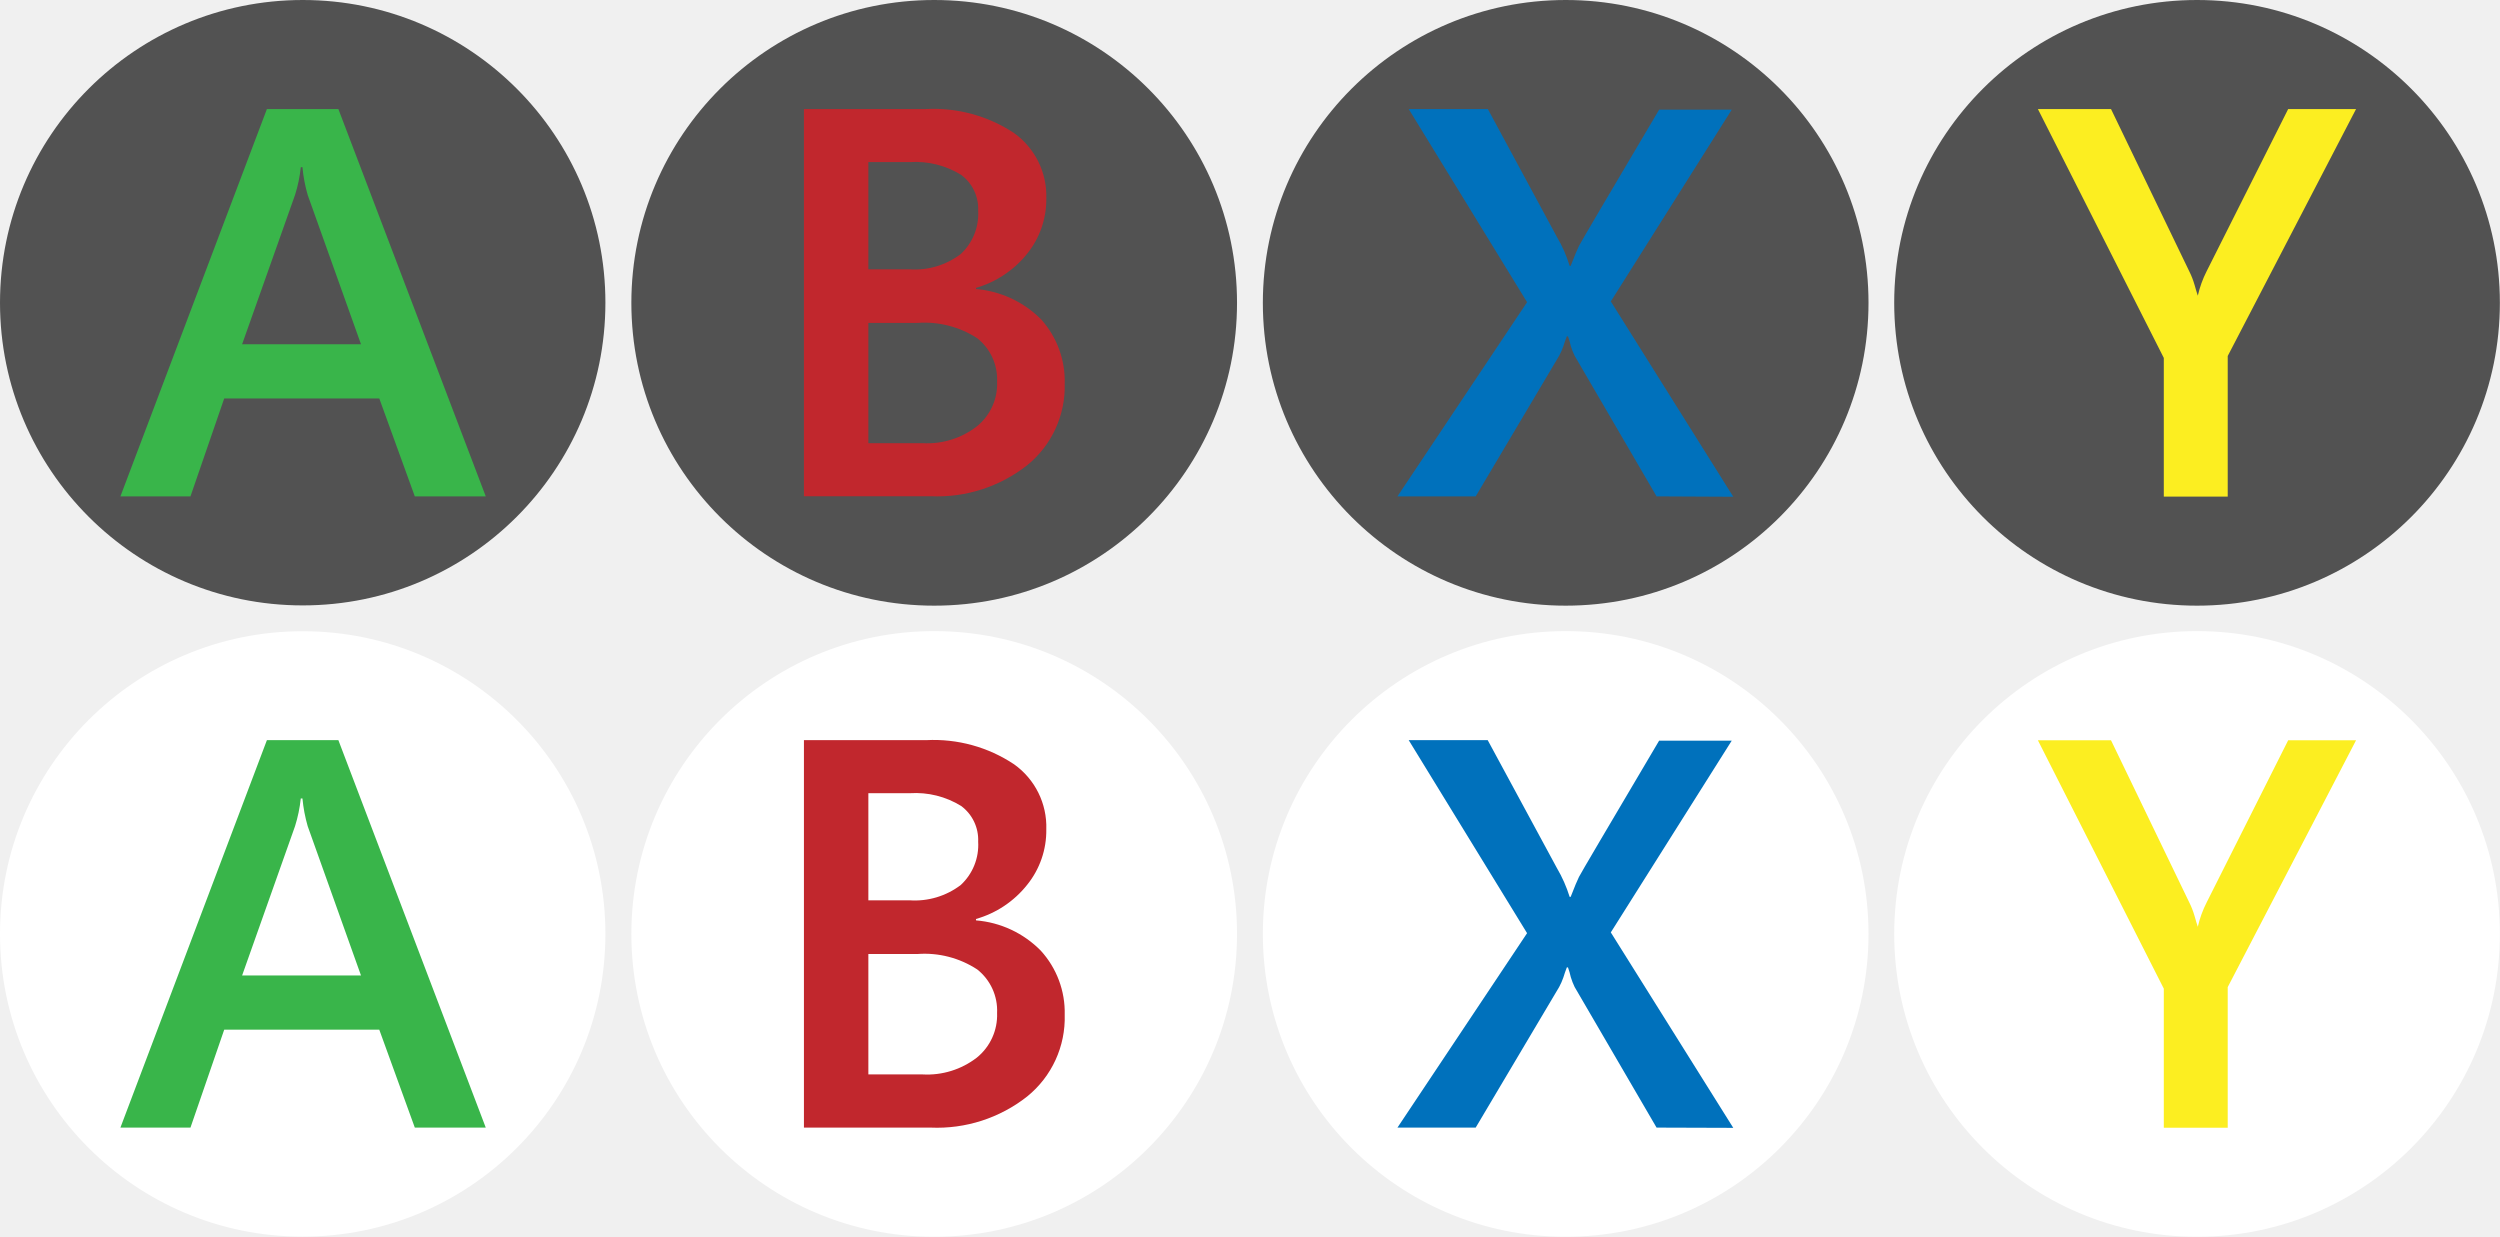
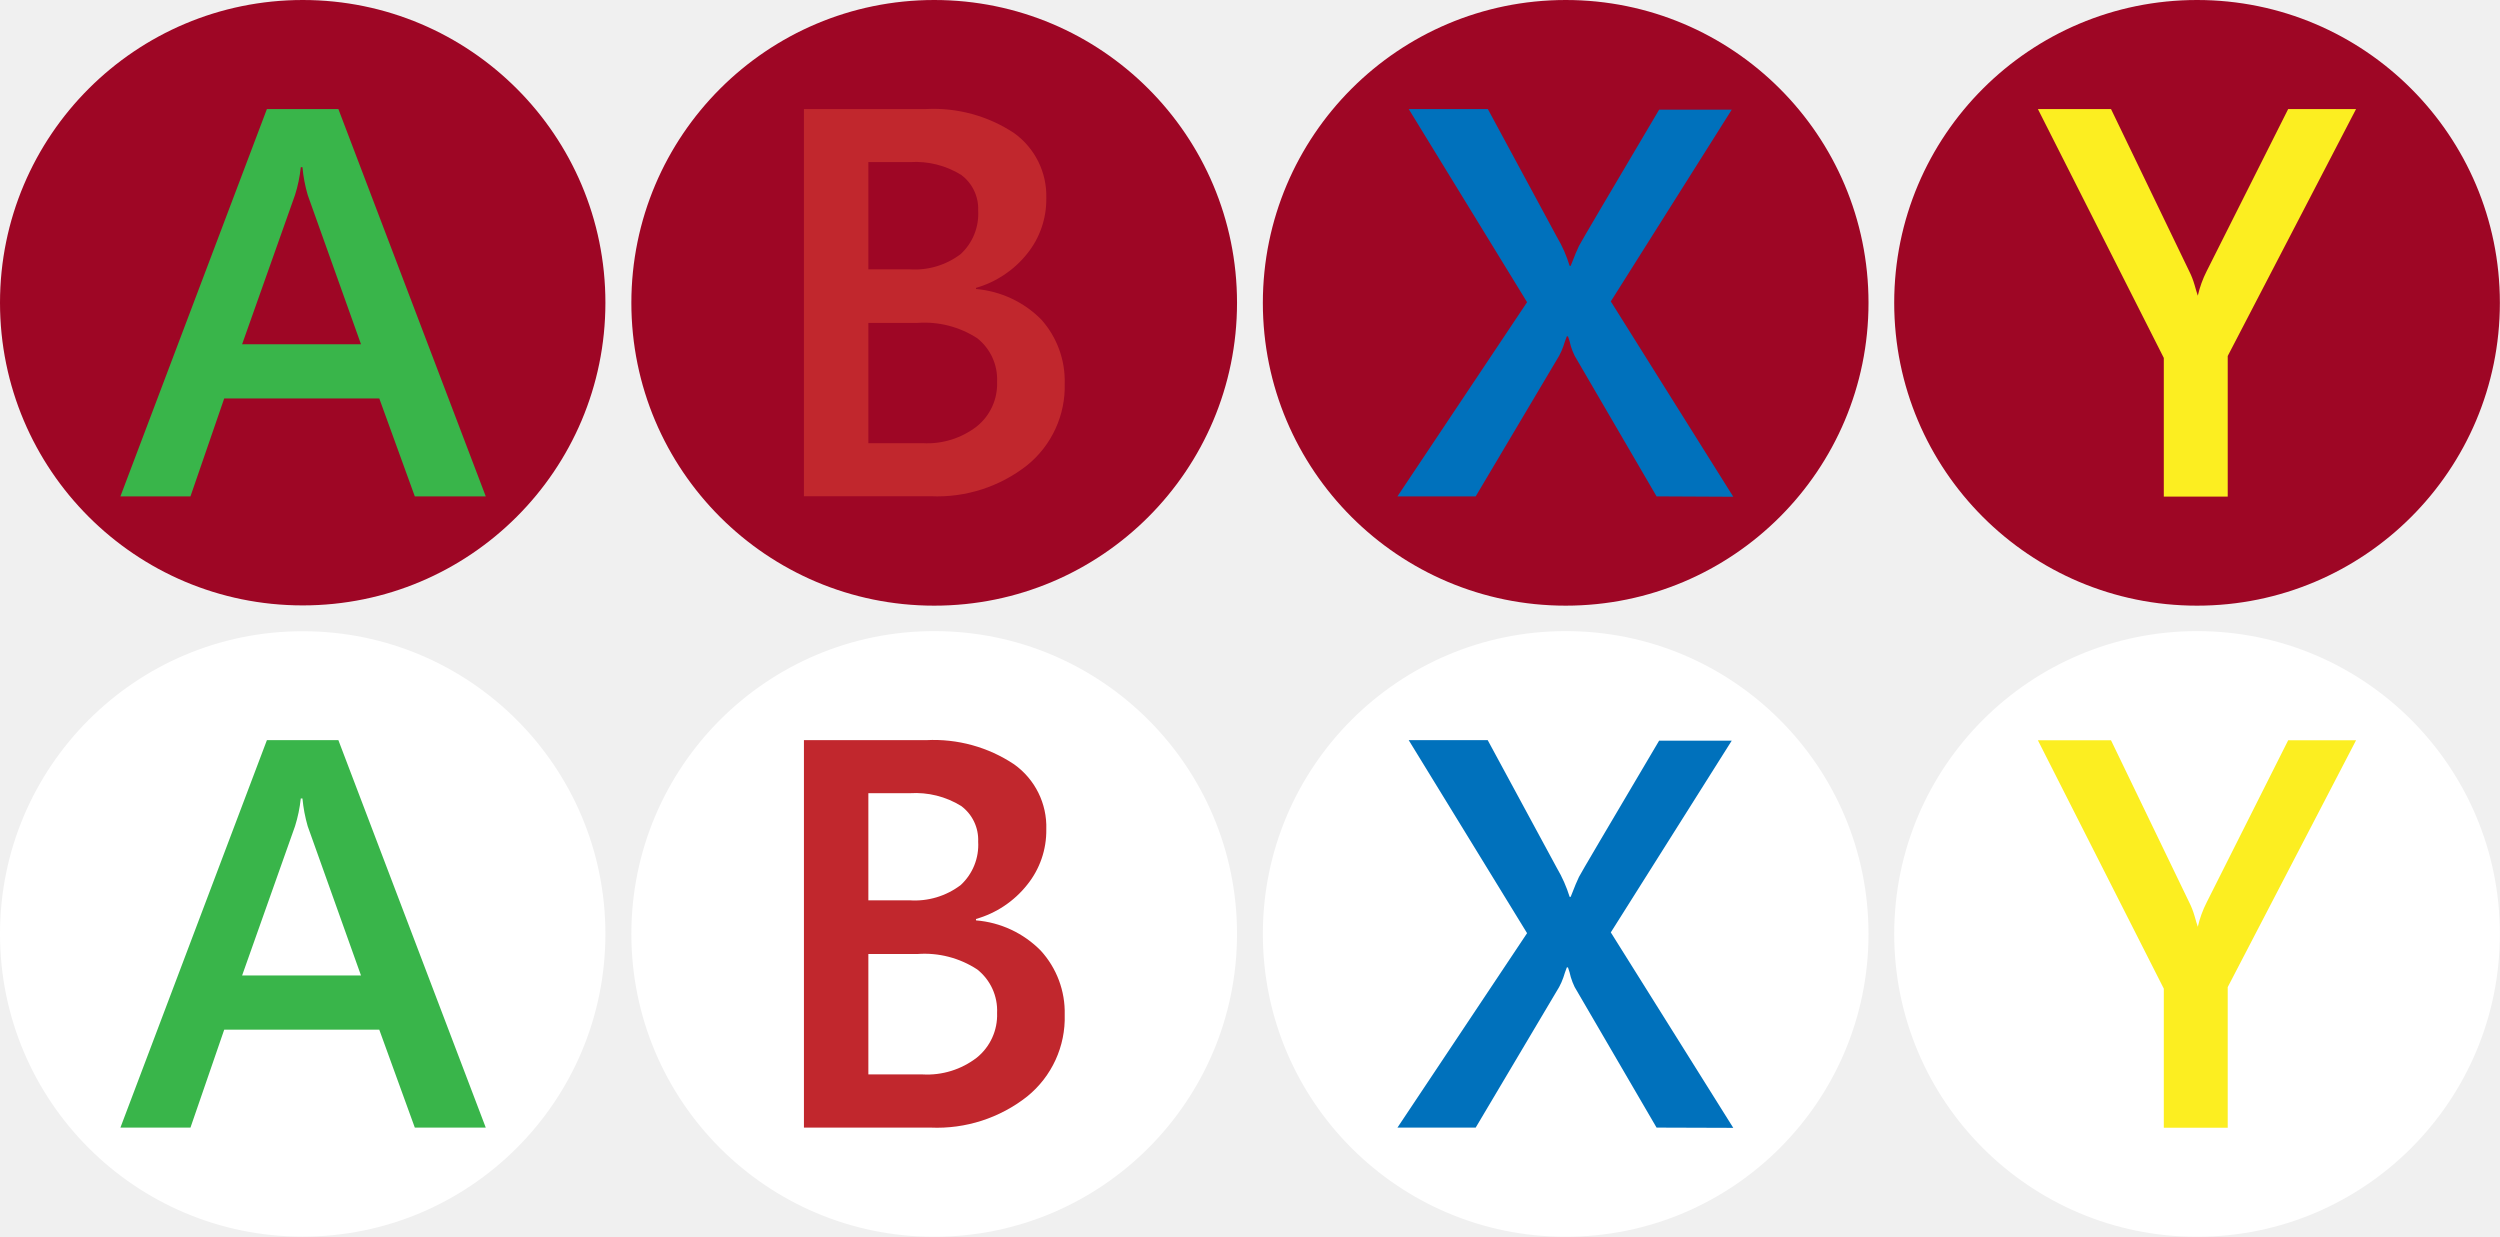
<svg xmlns="http://www.w3.org/2000/svg" id="Layer_1" data-name="Layer 1" width="195.57" height="96.74" viewBox="0 0 195.57 96.74">
  <defs>
    <style>
      .cls-1 {
-         fill: #525252;
+         fill: #9e0625;
      }

      .cls-2 {
        isolation: isolate;
      }

      .cls-3, .cls-8{
        fill: #39b54a;
      }

      .cls-4, .cls-9 {
        fill: #c1272d;
      }

      .cls-5, .cls-10 {
        fill: #fcee21;
      }

      .cls-6, .cls-11 {
        fill: #0071bc;
      }

      .cls-7 {
        fill: #fff;
    </style>
  </defs>
  <g>
    <g>
      <g id="A">
        <path class="cls-1" d="M23.69,0A23.68,23.68,0,1,1,0,23.68,23.69,23.69,0,0,1,23.69,0Z" />
      </g>
      <g class="cls-2">
        <path class="cls-3" d="M32.45,38.83l-2.78-7.66H17.54L14.9,38.83H9.42L20.88,8.53h5.59L38,38.83ZM23.66,13.08h-.13a10.82,10.82,0,0,1-.45,2.17L18.94,26.93h9.3L24.07,15.25A11.49,11.49,0,0,1,23.66,13.08Z" />
      </g>
    </g>
    <g>
      <g id="B">
        <path class="cls-1" d="M73.08,0A23.69,23.69,0,1,1,49.39,23.69,23.7,23.7,0,0,1,73.08,0Z" />
      </g>
      <g class="cls-2">
        <path class="cls-4" d="M83.29,30a7.94,7.94,0,0,1-2.93,6.39,11.38,11.38,0,0,1-7.56,2.43H62.89V8.53h9.57a11.41,11.41,0,0,1,6.87,1.88,6.05,6.05,0,0,1,2.52,5.09,6.76,6.76,0,0,1-1.5,4.35,7.92,7.92,0,0,1-4,2.67v.09A8.15,8.15,0,0,1,81.46,25,7.22,7.22,0,0,1,83.29,30ZM76.52,16.47a3.3,3.3,0,0,0-1.33-2.79,6.79,6.79,0,0,0-4-1H67.93v8.39h3.23a5.93,5.93,0,0,0,4-1.2A4.29,4.29,0,0,0,76.52,16.47ZM78,29.87a4.11,4.11,0,0,0-1.55-3.41,7.58,7.58,0,0,0-4.68-1.2H67.93v9.41h4.24a6.36,6.36,0,0,0,4.24-1.31A4.26,4.26,0,0,0,78,29.87Z" />
      </g>
    </g>
    <g>
      <g id="Y">
        <path class="cls-1" d="M171.87,0a23.69,23.69,0,1,1-23.69,23.69A23.69,23.69,0,0,1,171.87,0Z" />
      </g>
      <g class="cls-2">
        <path class="cls-5" d="M174.27,27.85v11h-5V28L159.42,8.53h5.72l6.1,12.65a6.27,6.27,0,0,1,.44,1.12c.1.34.17.61.25.83h0a8.28,8.28,0,0,1,.69-1.91L179,8.53h5.31Z" />
      </g>
    </g>
    <g>
      <g id="X">
        <path class="cls-1" d="M122.47,0A23.69,23.69,0,1,1,98.79,23.69,23.7,23.7,0,0,1,122.47,0Z" />
      </g>
      <g class="cls-2">
        <path class="cls-6" d="M129.59,38.83l-6.41-11a5.14,5.14,0,0,1-.3-.76,5.44,5.44,0,0,0-.22-.76h-.09c-.11.27-.19.52-.27.77a4.94,4.94,0,0,1-.33.75l-6.53,11h-6.12l10.14-15.19L110.2,8.53h6.19l5.4,10a10.25,10.25,0,0,1,1,2.27h.08c.3-.79.53-1.31.65-1.56s2.21-3.8,6.27-10.66h5.68l-9.46,15,9.58,15.28Z" />
      </g>
    </g>
  </g>
  <g>
    <g>
      <g id="A-2" data-name="A">
        <path class="cls-7" d="M23.69,49.38A23.68,23.68,0,1,1,0,73.06,23.68,23.68,0,0,1,23.69,49.38Z" />
      </g>
      <g class="cls-2">
        <path class="cls-8" d="M32.45,88.21l-2.78-7.66H17.54L14.9,88.21H9.42L20.88,57.9h5.59L38,88.21ZM23.66,62.46h-.13a11.13,11.13,0,0,1-.45,2.17L18.94,76.31h9.3L24.07,64.63A11.67,11.67,0,0,1,23.66,62.46Z" />
      </g>
    </g>
    <g>
      <g id="B-2" data-name="B">
        <path class="cls-7" d="M73.08,49.37A23.69,23.69,0,1,1,49.39,73.06,23.7,23.7,0,0,1,73.08,49.37Z" />
      </g>
      <g class="cls-2">
        <path class="cls-9" d="M83.29,79.38a7.92,7.92,0,0,1-2.93,6.39,11.39,11.39,0,0,1-7.56,2.44H62.89V57.9h9.57a11.34,11.34,0,0,1,6.87,1.89,6,6,0,0,1,2.52,5.09,6.75,6.75,0,0,1-1.5,4.34,7.86,7.86,0,0,1-4,2.67V72a8,8,0,0,1,5.07,2.37A7.17,7.17,0,0,1,83.29,79.38ZM76.52,65.84a3.3,3.3,0,0,0-1.33-2.79,6.8,6.8,0,0,0-4-1H67.93v8.38h3.23a5.93,5.93,0,0,0,4-1.2A4.27,4.27,0,0,0,76.52,65.84ZM78,79.25a4.1,4.1,0,0,0-1.55-3.41,7.52,7.52,0,0,0-4.68-1.21H67.93v9.42h4.24a6.36,6.36,0,0,0,4.24-1.31A4.28,4.28,0,0,0,78,79.25Z" />
      </g>
    </g>
    <g>
      <g id="Y-2" data-name="Y">
        <path class="cls-7" d="M171.87,49.37a23.69,23.69,0,1,1-23.69,23.69A23.7,23.7,0,0,1,171.87,49.37Z" />
      </g>
      <g class="cls-2">
        <path class="cls-10" d="M174.27,77.22v11h-5V77.34l-9.85-19.43h5.72l6.1,12.64a6.27,6.27,0,0,1,.44,1.12c.1.34.17.61.25.83h0a8.2,8.2,0,0,1,.69-1.9L179,57.91h5.31Z" />
      </g>
    </g>
    <g>
      <g id="X-2" data-name="X">
        <path class="cls-7" d="M122.47,49.37A23.69,23.69,0,1,1,98.79,73.06,23.7,23.7,0,0,1,122.47,49.37Z" />
      </g>
      <g class="cls-2">
        <path class="cls-11" d="M129.59,88.21l-6.41-11a5.22,5.22,0,0,1-.3-.77,5.86,5.86,0,0,0-.22-.76h-.09c-.11.28-.19.52-.27.78a4.94,4.94,0,0,1-.33.75l-6.53,11h-6.12L119.46,73,110.2,57.9h6.18l5.41,10a10.7,10.7,0,0,1,1,2.26h.08c.3-.79.53-1.31.65-1.56s2.21-3.79,6.27-10.66h5.68l-9.46,15,9.58,15.29Z" />
      </g>
    </g>
  </g>
</svg>
